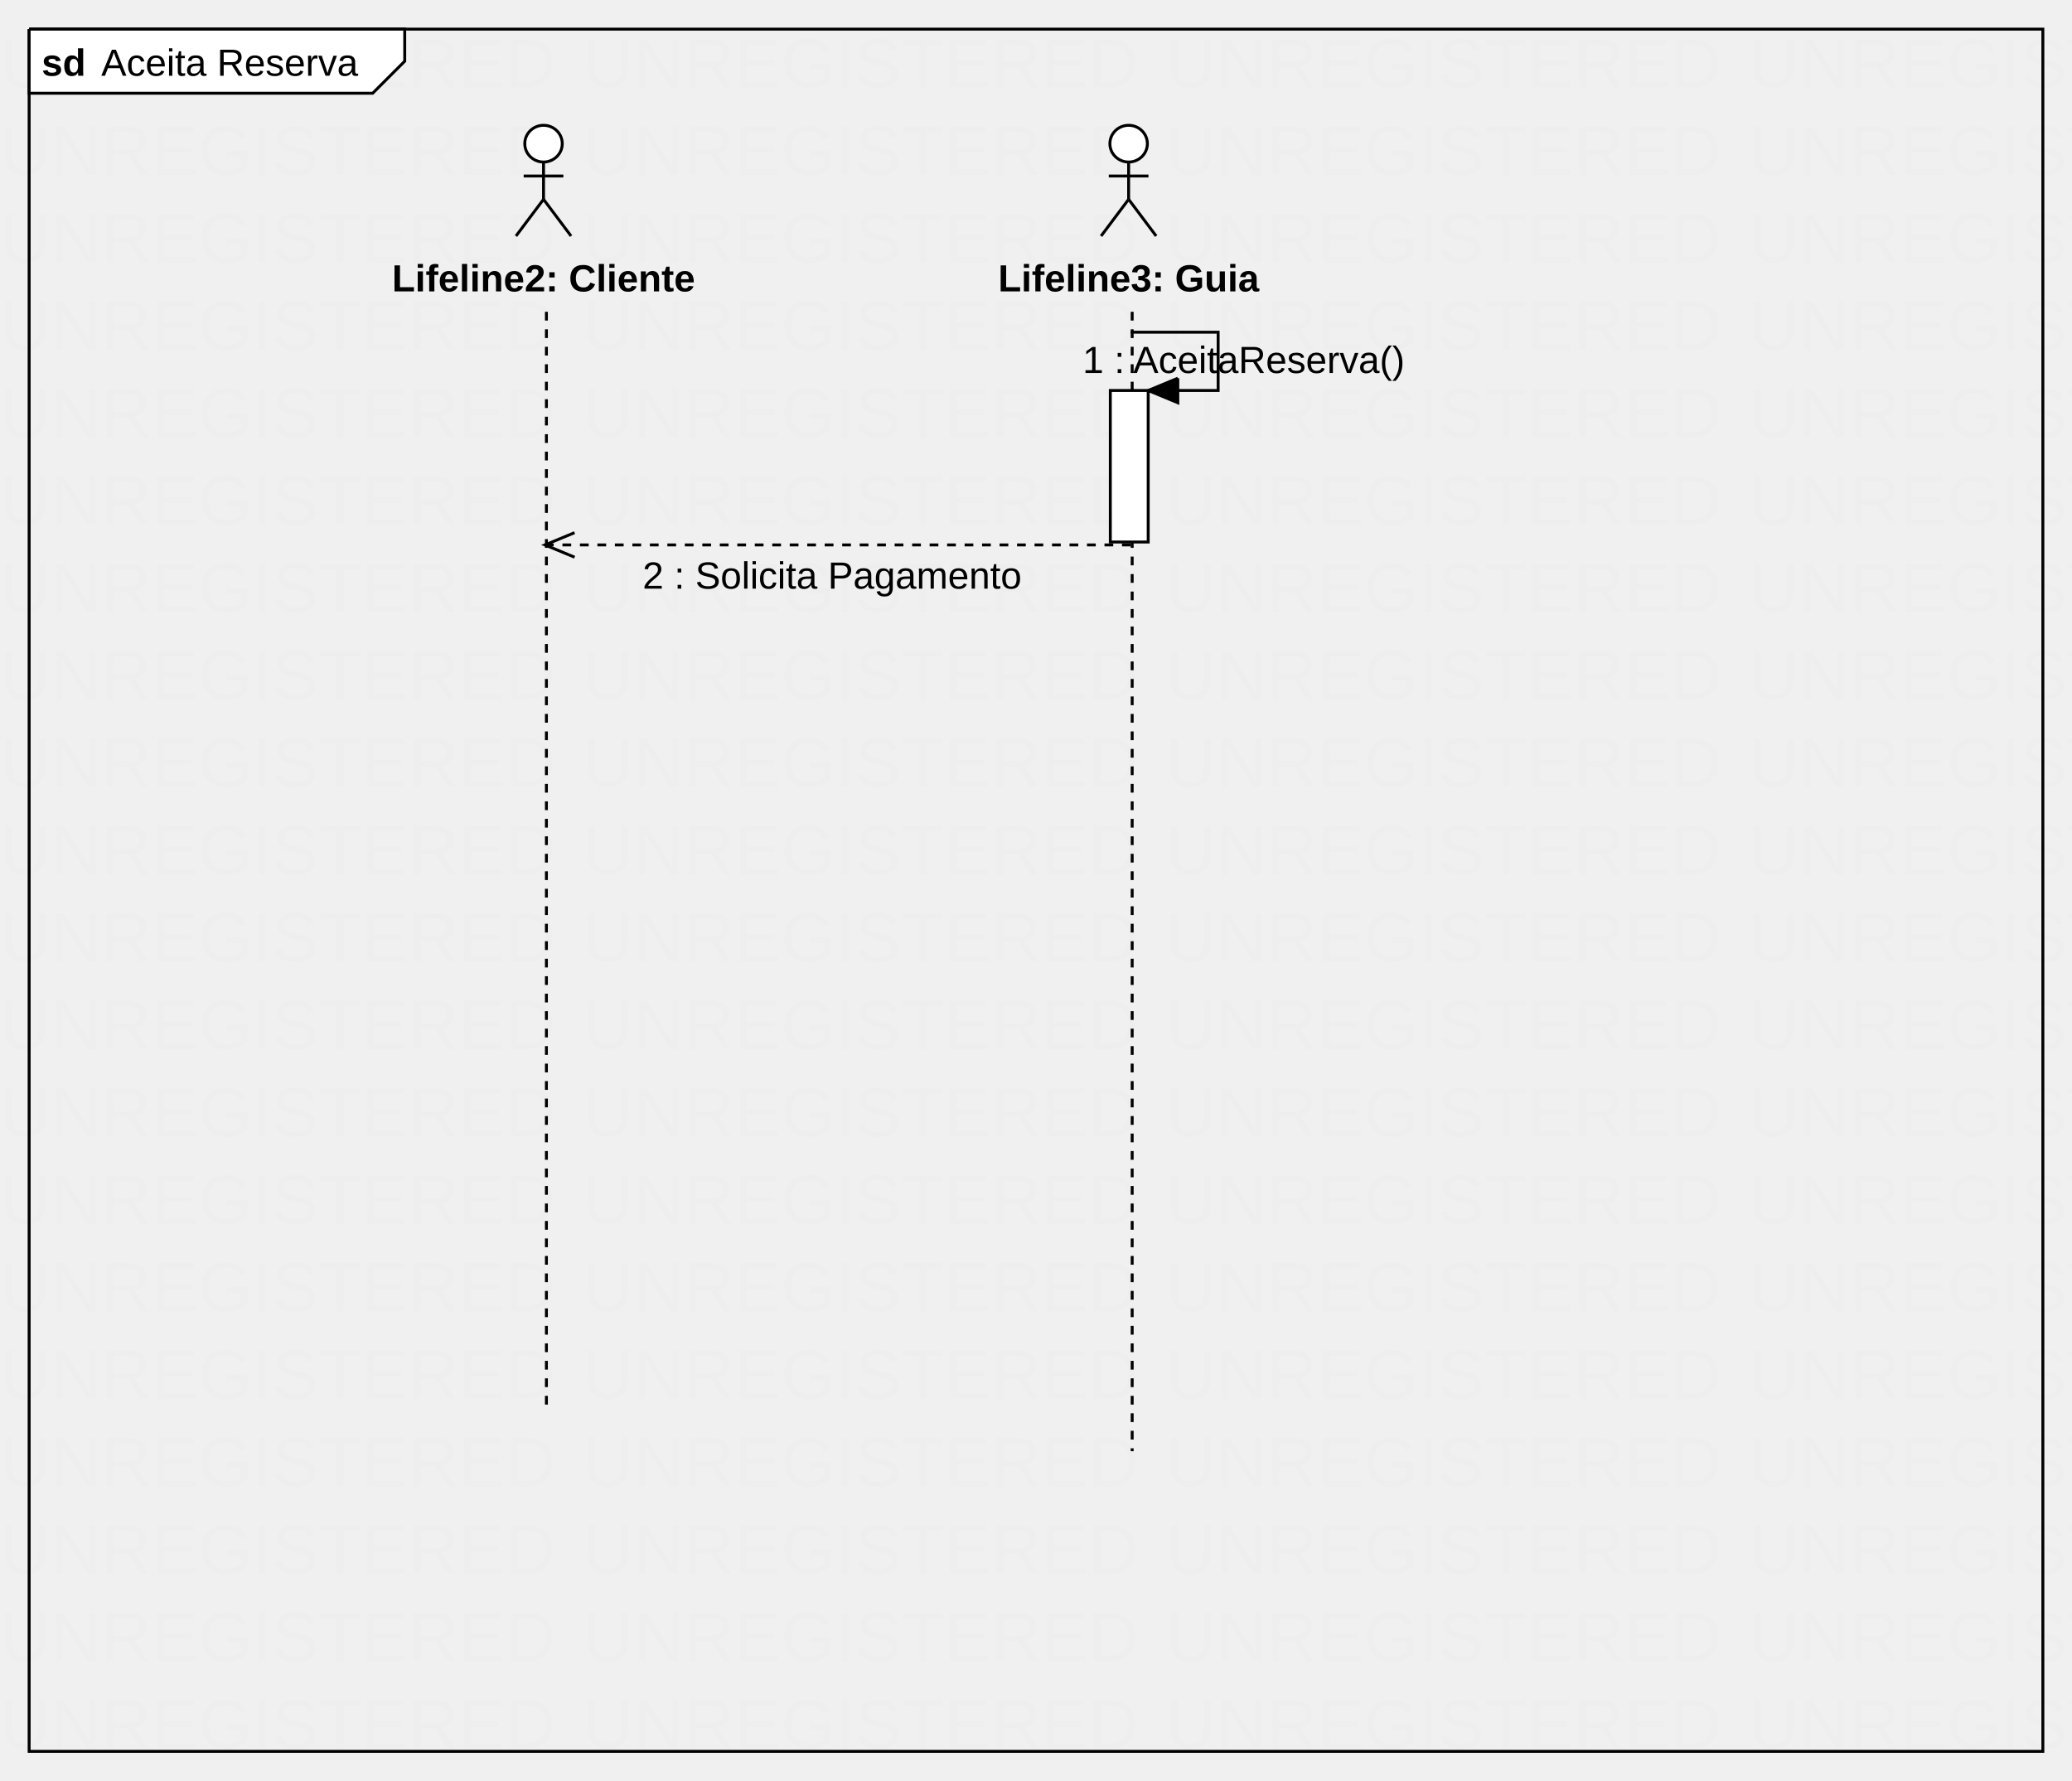
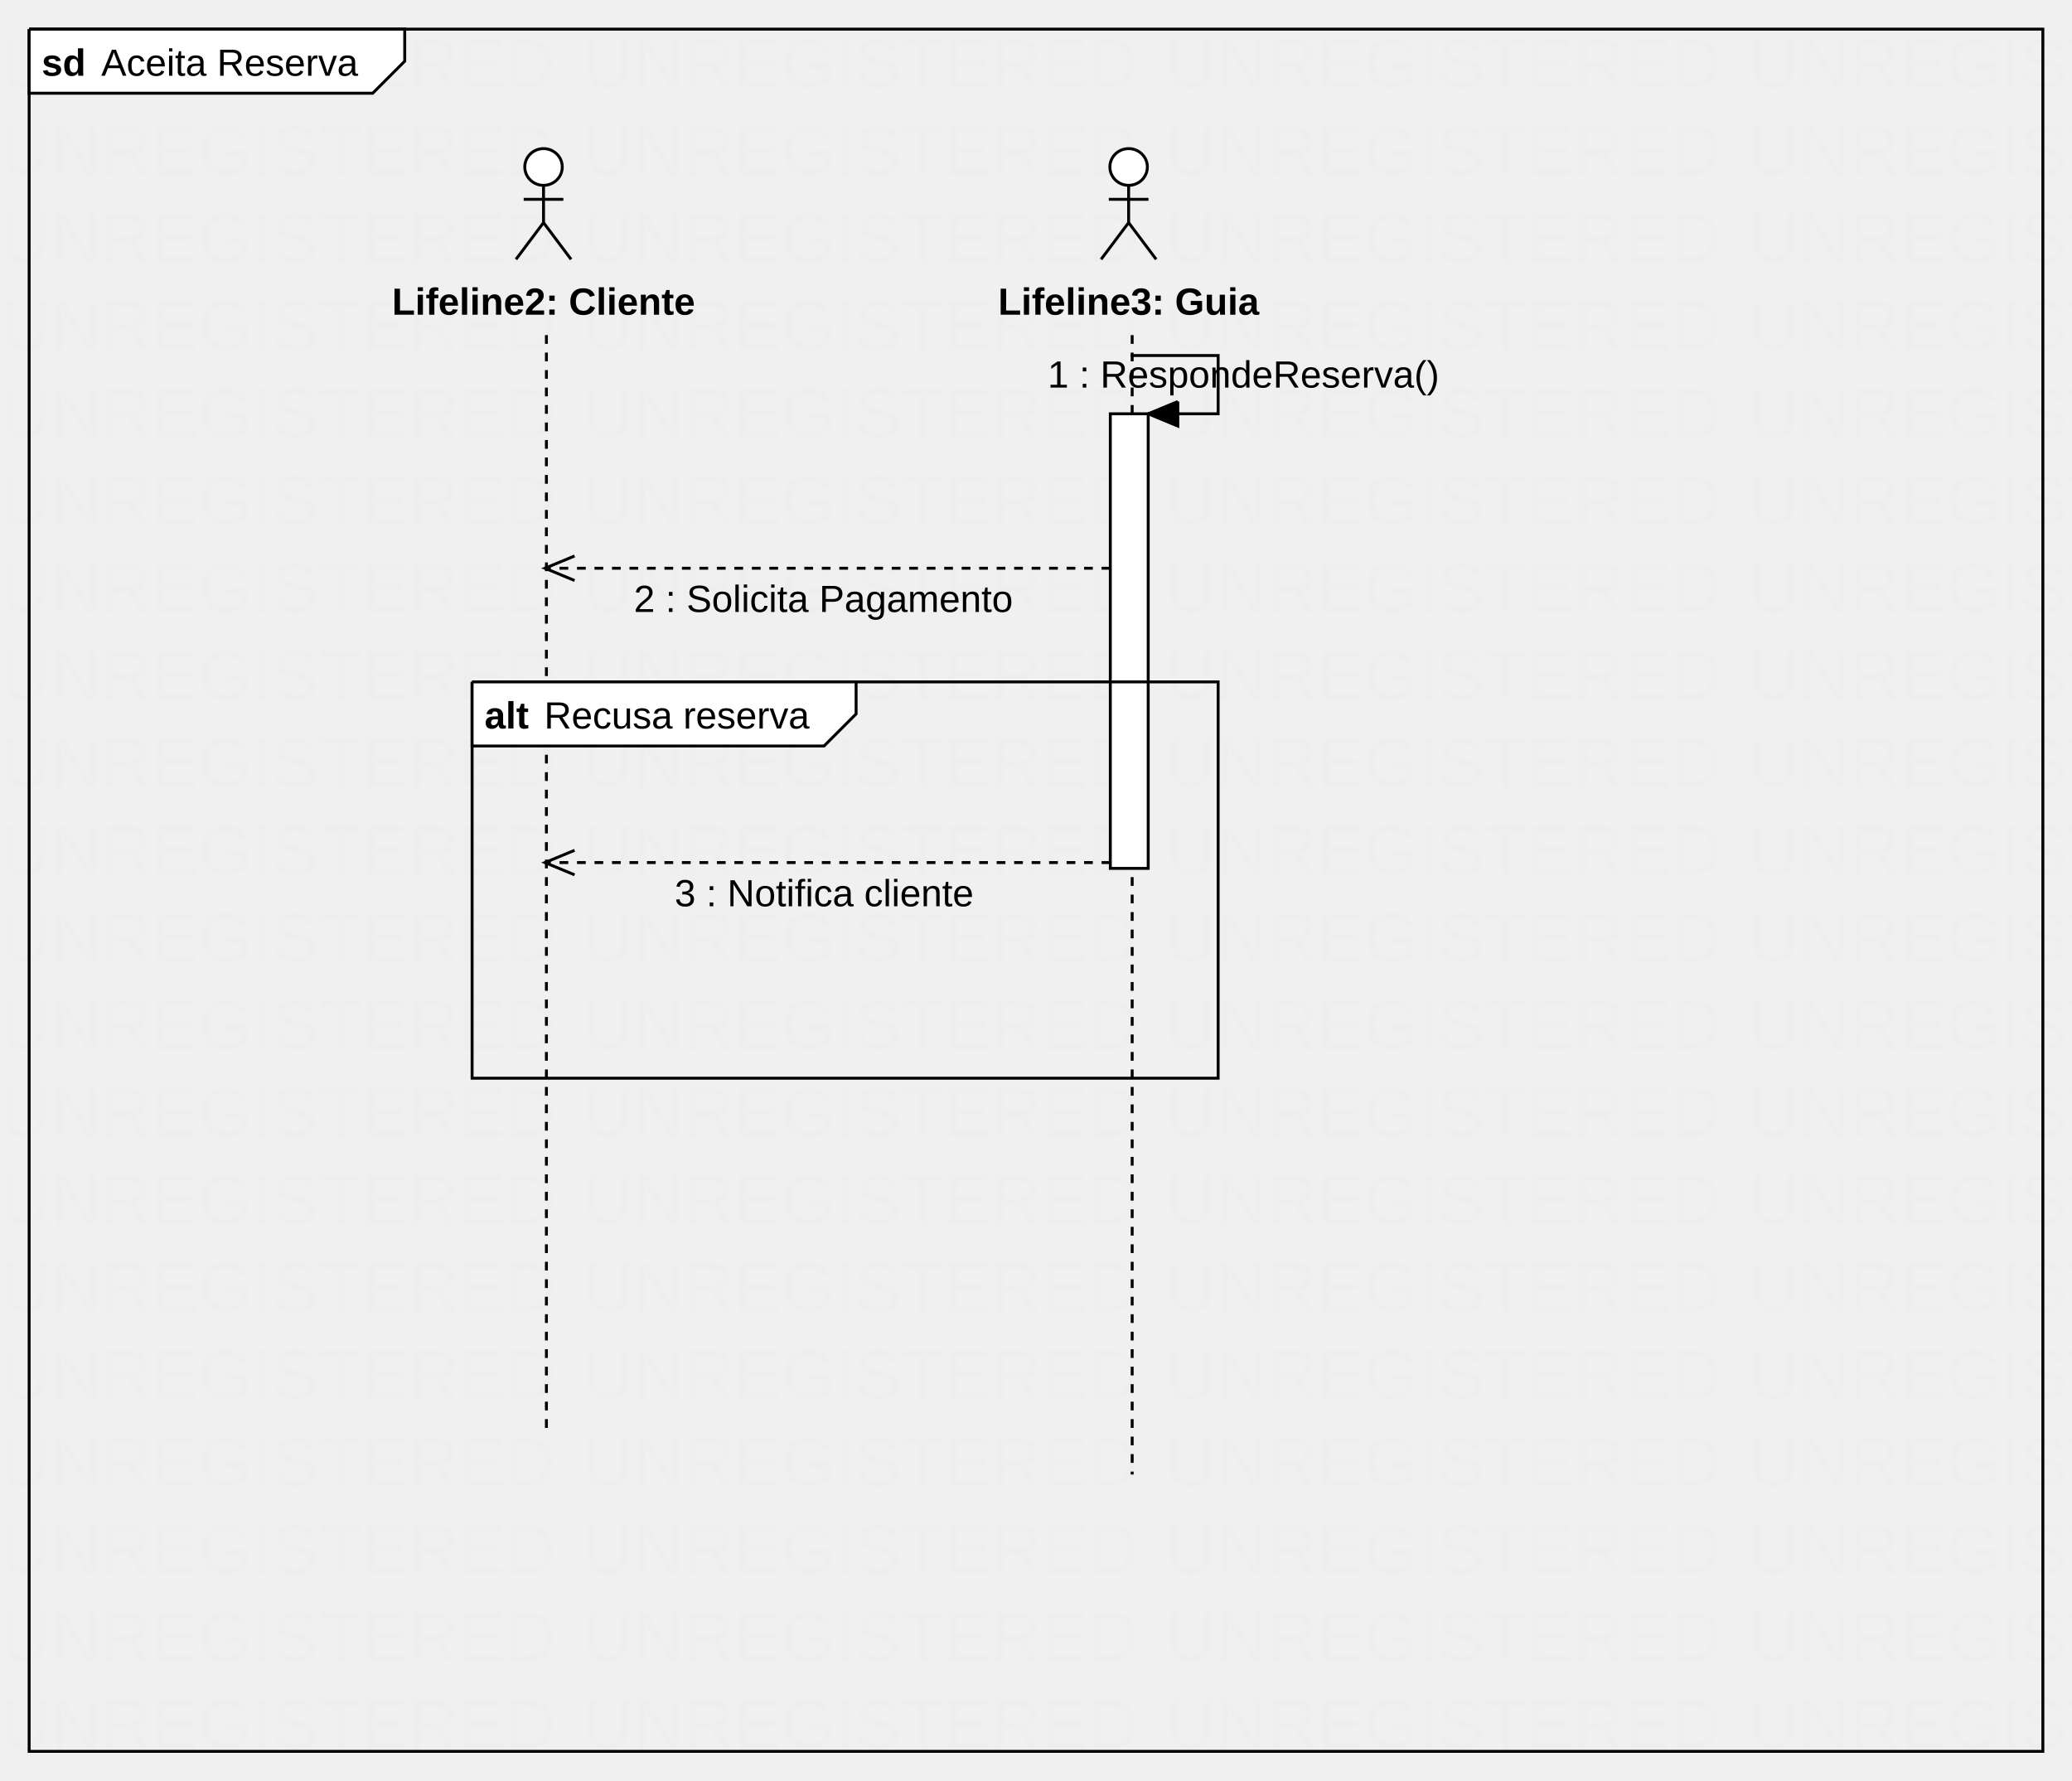
<svg xmlns="http://www.w3.org/2000/svg" version="1.1" width="711" height="611">
  <defs />
  <g>
    <text fill="#eeeeee" stroke="none" font-family="Arial" font-size="24px" font-style="normal" font-weight="normal" text-decoration="none" x="0" y="0">UNREGISTERED</text>
    <text fill="#eeeeee" stroke="none" font-family="Arial" font-size="24px" font-style="normal" font-weight="normal" text-decoration="none" x="0" y="30">UNREGISTERED</text>
    <text fill="#eeeeee" stroke="none" font-family="Arial" font-size="24px" font-style="normal" font-weight="normal" text-decoration="none" x="0" y="60">UNREGISTERED</text>
    <text fill="#eeeeee" stroke="none" font-family="Arial" font-size="24px" font-style="normal" font-weight="normal" text-decoration="none" x="0" y="90">UNREGISTERED</text>
    <text fill="#eeeeee" stroke="none" font-family="Arial" font-size="24px" font-style="normal" font-weight="normal" text-decoration="none" x="0" y="120">UNREGISTERED</text>
    <text fill="#eeeeee" stroke="none" font-family="Arial" font-size="24px" font-style="normal" font-weight="normal" text-decoration="none" x="0" y="150">UNREGISTERED</text>
    <text fill="#eeeeee" stroke="none" font-family="Arial" font-size="24px" font-style="normal" font-weight="normal" text-decoration="none" x="0" y="180">UNREGISTERED</text>
    <text fill="#eeeeee" stroke="none" font-family="Arial" font-size="24px" font-style="normal" font-weight="normal" text-decoration="none" x="0" y="210">UNREGISTERED</text>
    <text fill="#eeeeee" stroke="none" font-family="Arial" font-size="24px" font-style="normal" font-weight="normal" text-decoration="none" x="0" y="240">UNREGISTERED</text>
    <text fill="#eeeeee" stroke="none" font-family="Arial" font-size="24px" font-style="normal" font-weight="normal" text-decoration="none" x="0" y="270">UNREGISTERED</text>
    <text fill="#eeeeee" stroke="none" font-family="Arial" font-size="24px" font-style="normal" font-weight="normal" text-decoration="none" x="0" y="300">UNREGISTERED</text>
    <text fill="#eeeeee" stroke="none" font-family="Arial" font-size="24px" font-style="normal" font-weight="normal" text-decoration="none" x="0" y="330">UNREGISTERED</text>
    <text fill="#eeeeee" stroke="none" font-family="Arial" font-size="24px" font-style="normal" font-weight="normal" text-decoration="none" x="0" y="360">UNREGISTERED</text>
    <text fill="#eeeeee" stroke="none" font-family="Arial" font-size="24px" font-style="normal" font-weight="normal" text-decoration="none" x="0" y="390">UNREGISTERED</text>
    <text fill="#eeeeee" stroke="none" font-family="Arial" font-size="24px" font-style="normal" font-weight="normal" text-decoration="none" x="0" y="420">UNREGISTERED</text>
    <text fill="#eeeeee" stroke="none" font-family="Arial" font-size="24px" font-style="normal" font-weight="normal" text-decoration="none" x="0" y="450">UNREGISTERED</text>
    <text fill="#eeeeee" stroke="none" font-family="Arial" font-size="24px" font-style="normal" font-weight="normal" text-decoration="none" x="0" y="480">UNREGISTERED</text>
    <text fill="#eeeeee" stroke="none" font-family="Arial" font-size="24px" font-style="normal" font-weight="normal" text-decoration="none" x="0" y="510">UNREGISTERED</text>
    <text fill="#eeeeee" stroke="none" font-family="Arial" font-size="24px" font-style="normal" font-weight="normal" text-decoration="none" x="0" y="540">UNREGISTERED</text>
    <text fill="#eeeeee" stroke="none" font-family="Arial" font-size="24px" font-style="normal" font-weight="normal" text-decoration="none" x="0" y="570">UNREGISTERED</text>
    <text fill="#eeeeee" stroke="none" font-family="Arial" font-size="24px" font-style="normal" font-weight="normal" text-decoration="none" x="0" y="600">UNREGISTERED</text>
    <text fill="#eeeeee" stroke="none" font-family="Arial" font-size="24px" font-style="normal" font-weight="normal" text-decoration="none" x="200" y="0">UNREGISTERED</text>
    <text fill="#eeeeee" stroke="none" font-family="Arial" font-size="24px" font-style="normal" font-weight="normal" text-decoration="none" x="200" y="30">UNREGISTERED</text>
    <text fill="#eeeeee" stroke="none" font-family="Arial" font-size="24px" font-style="normal" font-weight="normal" text-decoration="none" x="200" y="60">UNREGISTERED</text>
    <text fill="#eeeeee" stroke="none" font-family="Arial" font-size="24px" font-style="normal" font-weight="normal" text-decoration="none" x="200" y="90">UNREGISTERED</text>
    <text fill="#eeeeee" stroke="none" font-family="Arial" font-size="24px" font-style="normal" font-weight="normal" text-decoration="none" x="200" y="120">UNREGISTERED</text>
    <text fill="#eeeeee" stroke="none" font-family="Arial" font-size="24px" font-style="normal" font-weight="normal" text-decoration="none" x="200" y="150">UNREGISTERED</text>
    <text fill="#eeeeee" stroke="none" font-family="Arial" font-size="24px" font-style="normal" font-weight="normal" text-decoration="none" x="200" y="180">UNREGISTERED</text>
    <text fill="#eeeeee" stroke="none" font-family="Arial" font-size="24px" font-style="normal" font-weight="normal" text-decoration="none" x="200" y="210">UNREGISTERED</text>
    <text fill="#eeeeee" stroke="none" font-family="Arial" font-size="24px" font-style="normal" font-weight="normal" text-decoration="none" x="200" y="240">UNREGISTERED</text>
    <text fill="#eeeeee" stroke="none" font-family="Arial" font-size="24px" font-style="normal" font-weight="normal" text-decoration="none" x="200" y="270">UNREGISTERED</text>
    <text fill="#eeeeee" stroke="none" font-family="Arial" font-size="24px" font-style="normal" font-weight="normal" text-decoration="none" x="200" y="300">UNREGISTERED</text>
    <text fill="#eeeeee" stroke="none" font-family="Arial" font-size="24px" font-style="normal" font-weight="normal" text-decoration="none" x="200" y="330">UNREGISTERED</text>
    <text fill="#eeeeee" stroke="none" font-family="Arial" font-size="24px" font-style="normal" font-weight="normal" text-decoration="none" x="200" y="360">UNREGISTERED</text>
    <text fill="#eeeeee" stroke="none" font-family="Arial" font-size="24px" font-style="normal" font-weight="normal" text-decoration="none" x="200" y="390">UNREGISTERED</text>
    <text fill="#eeeeee" stroke="none" font-family="Arial" font-size="24px" font-style="normal" font-weight="normal" text-decoration="none" x="200" y="420">UNREGISTERED</text>
    <text fill="#eeeeee" stroke="none" font-family="Arial" font-size="24px" font-style="normal" font-weight="normal" text-decoration="none" x="200" y="450">UNREGISTERED</text>
    <text fill="#eeeeee" stroke="none" font-family="Arial" font-size="24px" font-style="normal" font-weight="normal" text-decoration="none" x="200" y="480">UNREGISTERED</text>
    <text fill="#eeeeee" stroke="none" font-family="Arial" font-size="24px" font-style="normal" font-weight="normal" text-decoration="none" x="200" y="510">UNREGISTERED</text>
    <text fill="#eeeeee" stroke="none" font-family="Arial" font-size="24px" font-style="normal" font-weight="normal" text-decoration="none" x="200" y="540">UNREGISTERED</text>
    <text fill="#eeeeee" stroke="none" font-family="Arial" font-size="24px" font-style="normal" font-weight="normal" text-decoration="none" x="200" y="570">UNREGISTERED</text>
    <text fill="#eeeeee" stroke="none" font-family="Arial" font-size="24px" font-style="normal" font-weight="normal" text-decoration="none" x="200" y="600">UNREGISTERED</text>
    <text fill="#eeeeee" stroke="none" font-family="Arial" font-size="24px" font-style="normal" font-weight="normal" text-decoration="none" x="400" y="0">UNREGISTERED</text>
    <text fill="#eeeeee" stroke="none" font-family="Arial" font-size="24px" font-style="normal" font-weight="normal" text-decoration="none" x="400" y="30">UNREGISTERED</text>
    <text fill="#eeeeee" stroke="none" font-family="Arial" font-size="24px" font-style="normal" font-weight="normal" text-decoration="none" x="400" y="60">UNREGISTERED</text>
    <text fill="#eeeeee" stroke="none" font-family="Arial" font-size="24px" font-style="normal" font-weight="normal" text-decoration="none" x="400" y="90">UNREGISTERED</text>
    <text fill="#eeeeee" stroke="none" font-family="Arial" font-size="24px" font-style="normal" font-weight="normal" text-decoration="none" x="400" y="120">UNREGISTERED</text>
    <text fill="#eeeeee" stroke="none" font-family="Arial" font-size="24px" font-style="normal" font-weight="normal" text-decoration="none" x="400" y="150">UNREGISTERED</text>
    <text fill="#eeeeee" stroke="none" font-family="Arial" font-size="24px" font-style="normal" font-weight="normal" text-decoration="none" x="400" y="180">UNREGISTERED</text>
    <text fill="#eeeeee" stroke="none" font-family="Arial" font-size="24px" font-style="normal" font-weight="normal" text-decoration="none" x="400" y="210">UNREGISTERED</text>
    <text fill="#eeeeee" stroke="none" font-family="Arial" font-size="24px" font-style="normal" font-weight="normal" text-decoration="none" x="400" y="240">UNREGISTERED</text>
    <text fill="#eeeeee" stroke="none" font-family="Arial" font-size="24px" font-style="normal" font-weight="normal" text-decoration="none" x="400" y="270">UNREGISTERED</text>
    <text fill="#eeeeee" stroke="none" font-family="Arial" font-size="24px" font-style="normal" font-weight="normal" text-decoration="none" x="400" y="300">UNREGISTERED</text>
    <text fill="#eeeeee" stroke="none" font-family="Arial" font-size="24px" font-style="normal" font-weight="normal" text-decoration="none" x="400" y="330">UNREGISTERED</text>
    <text fill="#eeeeee" stroke="none" font-family="Arial" font-size="24px" font-style="normal" font-weight="normal" text-decoration="none" x="400" y="360">UNREGISTERED</text>
    <text fill="#eeeeee" stroke="none" font-family="Arial" font-size="24px" font-style="normal" font-weight="normal" text-decoration="none" x="400" y="390">UNREGISTERED</text>
    <text fill="#eeeeee" stroke="none" font-family="Arial" font-size="24px" font-style="normal" font-weight="normal" text-decoration="none" x="400" y="420">UNREGISTERED</text>
    <text fill="#eeeeee" stroke="none" font-family="Arial" font-size="24px" font-style="normal" font-weight="normal" text-decoration="none" x="400" y="450">UNREGISTERED</text>
    <text fill="#eeeeee" stroke="none" font-family="Arial" font-size="24px" font-style="normal" font-weight="normal" text-decoration="none" x="400" y="480">UNREGISTERED</text>
    <text fill="#eeeeee" stroke="none" font-family="Arial" font-size="24px" font-style="normal" font-weight="normal" text-decoration="none" x="400" y="510">UNREGISTERED</text>
    <text fill="#eeeeee" stroke="none" font-family="Arial" font-size="24px" font-style="normal" font-weight="normal" text-decoration="none" x="400" y="540">UNREGISTERED</text>
    <text fill="#eeeeee" stroke="none" font-family="Arial" font-size="24px" font-style="normal" font-weight="normal" text-decoration="none" x="400" y="570">UNREGISTERED</text>
    <text fill="#eeeeee" stroke="none" font-family="Arial" font-size="24px" font-style="normal" font-weight="normal" text-decoration="none" x="400" y="600">UNREGISTERED</text>
    <text fill="#eeeeee" stroke="none" font-family="Arial" font-size="24px" font-style="normal" font-weight="normal" text-decoration="none" x="600" y="0">UNREGISTERED</text>
    <text fill="#eeeeee" stroke="none" font-family="Arial" font-size="24px" font-style="normal" font-weight="normal" text-decoration="none" x="600" y="30">UNREGISTERED</text>
    <text fill="#eeeeee" stroke="none" font-family="Arial" font-size="24px" font-style="normal" font-weight="normal" text-decoration="none" x="600" y="60">UNREGISTERED</text>
    <text fill="#eeeeee" stroke="none" font-family="Arial" font-size="24px" font-style="normal" font-weight="normal" text-decoration="none" x="600" y="90">UNREGISTERED</text>
    <text fill="#eeeeee" stroke="none" font-family="Arial" font-size="24px" font-style="normal" font-weight="normal" text-decoration="none" x="600" y="120">UNREGISTERED</text>
    <text fill="#eeeeee" stroke="none" font-family="Arial" font-size="24px" font-style="normal" font-weight="normal" text-decoration="none" x="600" y="150">UNREGISTERED</text>
    <text fill="#eeeeee" stroke="none" font-family="Arial" font-size="24px" font-style="normal" font-weight="normal" text-decoration="none" x="600" y="180">UNREGISTERED</text>
    <text fill="#eeeeee" stroke="none" font-family="Arial" font-size="24px" font-style="normal" font-weight="normal" text-decoration="none" x="600" y="210">UNREGISTERED</text>
    <text fill="#eeeeee" stroke="none" font-family="Arial" font-size="24px" font-style="normal" font-weight="normal" text-decoration="none" x="600" y="240">UNREGISTERED</text>
    <text fill="#eeeeee" stroke="none" font-family="Arial" font-size="24px" font-style="normal" font-weight="normal" text-decoration="none" x="600" y="270">UNREGISTERED</text>
    <text fill="#eeeeee" stroke="none" font-family="Arial" font-size="24px" font-style="normal" font-weight="normal" text-decoration="none" x="600" y="300">UNREGISTERED</text>
    <text fill="#eeeeee" stroke="none" font-family="Arial" font-size="24px" font-style="normal" font-weight="normal" text-decoration="none" x="600" y="330">UNREGISTERED</text>
    <text fill="#eeeeee" stroke="none" font-family="Arial" font-size="24px" font-style="normal" font-weight="normal" text-decoration="none" x="600" y="360">UNREGISTERED</text>
    <text fill="#eeeeee" stroke="none" font-family="Arial" font-size="24px" font-style="normal" font-weight="normal" text-decoration="none" x="600" y="390">UNREGISTERED</text>
    <text fill="#eeeeee" stroke="none" font-family="Arial" font-size="24px" font-style="normal" font-weight="normal" text-decoration="none" x="600" y="420">UNREGISTERED</text>
    <text fill="#eeeeee" stroke="none" font-family="Arial" font-size="24px" font-style="normal" font-weight="normal" text-decoration="none" x="600" y="450">UNREGISTERED</text>
    <text fill="#eeeeee" stroke="none" font-family="Arial" font-size="24px" font-style="normal" font-weight="normal" text-decoration="none" x="600" y="480">UNREGISTERED</text>
    <text fill="#eeeeee" stroke="none" font-family="Arial" font-size="24px" font-style="normal" font-weight="normal" text-decoration="none" x="600" y="510">UNREGISTERED</text>
    <text fill="#eeeeee" stroke="none" font-family="Arial" font-size="24px" font-style="normal" font-weight="normal" text-decoration="none" x="600" y="540">UNREGISTERED</text>
    <text fill="#eeeeee" stroke="none" font-family="Arial" font-size="24px" font-style="normal" font-weight="normal" text-decoration="none" x="600" y="570">UNREGISTERED</text>
    <text fill="#eeeeee" stroke="none" font-family="Arial" font-size="24px" font-style="normal" font-weight="normal" text-decoration="none" x="600" y="600">UNREGISTERED</text>
-     <g transform="translate(2,2) scale(1,1)">
-       <path fill="none" stroke="#000000" d="M 8 8 L 699 8 L 699 599 L 8 599 L 8 8" stroke-miterlimit="10" />
-     </g>
-     <g transform="translate(2,2) scale(1,1)">
-       <path fill="#ffffff" stroke="none" d="M 8 8 L 8 30 L 125.88 30 L 136.88 19 L 136.88 8 L 8 8" />
-     </g>
-     <g transform="translate(2,2) scale(1,1)">
-       <path fill="none" stroke="#000000" d="M 8 8 L 8 30 L 125.88 30 L 136.88 19 L 136.88 8 L 8 8 L 8 8" stroke-miterlimit="10" />
-     </g>
-     <g transform="translate(2,2) scale(1,1)">
-       <g>
-         <path fill="none" stroke="none" />
-         <text fill="#000000" stroke="none" font-family="Arial" font-size="13px" font-style="normal" font-weight="normal" text-decoration="none" x="32.73" y="24">Aceita Reserva</text>
-       </g>
-     </g>
-     <g transform="translate(2,2) scale(1,1)">
-       <g>
-         <path fill="none" stroke="none" />
-         <text fill="#000000" stroke="none" font-family="Arial" font-size="13px" font-style="normal" font-weight="bold" text-decoration="none" x="12.28" y="24">sd</text>
-       </g>
-     </g>
-     <g transform="translate(2,2) scale(1,1)">
+     <g transform="translate(2,10) scale(1,1)">
+       <path fill="none" stroke="#000000" d="M 8 0 L 699 0 L 699 591 L 8 591 L 8 0" stroke-miterlimit="10" />
+     </g>
+     <g transform="translate(2,10) scale(1,1)">
+       <path fill="#ffffff" stroke="none" d="M 8 0 L 8 22 L 125.88 22 L 136.88 11 L 136.88 0 L 8 0" />
+     </g>
+     <g transform="translate(2,10) scale(1,1)">
+       <path fill="none" stroke="#000000" d="M 8 0 L 8 22 L 125.88 22 L 136.88 11 L 136.88 0 L 8 0 L 8 0" stroke-miterlimit="10" />
+     </g>
+     <g transform="translate(2,10) scale(1,1)">
+       <g>
+         <path fill="none" stroke="none" />
+         <text fill="#000000" stroke="none" font-family="Arial" font-size="13px" font-style="normal" font-weight="normal" text-decoration="none" x="32.73" y="16">Aceita Reserva</text>
+       </g>
+     </g>
+     <g transform="translate(2,10) scale(1,1)">
+       <g>
+         <path fill="none" stroke="none" />
+         <text fill="#000000" stroke="none" font-family="Arial" font-size="13px" font-style="normal" font-weight="bold" text-decoration="none" x="12.28" y="16">sd</text>
+       </g>
+     </g>
+     <g transform="translate(2,10) scale(1,1)">
      <path fill="#ffffff" stroke="none" d="M 178.08 47.3 C 178.08 43.821 180.959 41 184.51 41 C 188.06 41 190.939 43.821 190.939 47.3 C 190.939 50.779 188.06 53.6 184.51 53.6 C 180.959 53.6 178.08 50.779 178.08 47.3 Z" />
    </g>
-     <g transform="translate(2,2) scale(1,1)">
+     <g transform="translate(2,10) scale(1,1)">
      <path fill="none" stroke="#000000" d="M 178.08 47.3 C 178.08 43.821 180.959 41 184.51 41 C 188.06 41 190.939 43.821 190.939 47.3 C 190.939 50.779 188.06 53.6 184.51 53.6 C 180.959 53.6 178.08 50.779 178.08 47.3 Z" stroke-miterlimit="10" />
    </g>
-     <g transform="translate(2,2) scale(1,1)">
+     <g transform="translate(2,10) scale(1,1)">
      <path fill="none" stroke="#000000" d="M 184.51 53.6 L 184.51 66.4" stroke-miterlimit="10" />
    </g>
-     <g transform="translate(2,2) scale(1,1)">
+     <g transform="translate(2,10) scale(1,1)">
      <path fill="none" stroke="#000000" d="M 177.702 58.4 L 191.317 58.4" stroke-miterlimit="10" />
    </g>
-     <g transform="translate(2,2) scale(1,1)">
+     <g transform="translate(2,10) scale(1,1)">
      <path fill="none" stroke="#000000" d="M 184.51 66.4 L 175.055 79" stroke-miterlimit="10" />
    </g>
-     <g transform="translate(2,2) scale(1,1)">
+     <g transform="translate(2,10) scale(1,1)">
      <path fill="none" stroke="#000000" d="M 184.51 66.4 L 193.964 79" stroke-miterlimit="10" />
    </g>
-     <g transform="translate(2,2) scale(1,1)">
+     <g transform="translate(2,10) scale(1,1)">
      <g>
        <path fill="none" stroke="none" />
        <text fill="#000000" stroke="none" font-family="Arial" font-size="13px" font-style="normal" font-weight="bold" text-decoration="none" x="132.5" y="98">Lifeline2: Cliente</text>
      </g>
    </g>
-     <g transform="translate(2,2) scale(1,1)">
+     <g transform="translate(2,10) scale(1,1)">
      <path fill="none" stroke="#000000" d="M 185.5 105 L 185.5 480" stroke-miterlimit="10" stroke-dasharray="3" />
    </g>
-     <g transform="translate(2,2) scale(1,1)">
+     <g transform="translate(2,10) scale(1,1)">
      <path fill="#ffffff" stroke="none" d="M 378.857 47.3 C 378.857 43.821 381.735 41 385.286 41 C 388.837 41 391.715 43.821 391.715 47.3 C 391.715 50.779 388.837 53.6 385.286 53.6 C 381.735 53.6 378.857 50.779 378.857 47.3 Z" />
    </g>
-     <g transform="translate(2,2) scale(1,1)">
+     <g transform="translate(2,10) scale(1,1)">
      <path fill="none" stroke="#000000" d="M 378.857 47.3 C 378.857 43.821 381.735 41 385.286 41 C 388.837 41 391.715 43.821 391.715 47.3 C 391.715 50.779 388.837 53.6 385.286 53.6 C 381.735 53.6 378.857 50.779 378.857 47.3 Z" stroke-miterlimit="10" />
    </g>
-     <g transform="translate(2,2) scale(1,1)">
+     <g transform="translate(2,10) scale(1,1)">
      <path fill="none" stroke="#000000" d="M 385.286 53.6 L 385.286 66.4" stroke-miterlimit="10" />
    </g>
-     <g transform="translate(2,2) scale(1,1)">
+     <g transform="translate(2,10) scale(1,1)">
      <path fill="none" stroke="#000000" d="M 378.479 58.4 L 392.093 58.4" stroke-miterlimit="10" />
    </g>
-     <g transform="translate(2,2) scale(1,1)">
+     <g transform="translate(2,10) scale(1,1)">
      <path fill="none" stroke="#000000" d="M 385.286 66.4 L 375.831 79" stroke-miterlimit="10" />
    </g>
-     <g transform="translate(2,2) scale(1,1)">
+     <g transform="translate(2,10) scale(1,1)">
      <path fill="none" stroke="#000000" d="M 385.286 66.4 L 394.74 79" stroke-miterlimit="10" />
    </g>
-     <g transform="translate(2,2) scale(1,1)">
+     <g transform="translate(2,10) scale(1,1)">
      <g>
        <path fill="none" stroke="none" />
        <text fill="#000000" stroke="none" font-family="Arial" font-size="13px" font-style="normal" font-weight="bold" text-decoration="none" x="340.5" y="98">Lifeline3: Guia</text>
      </g>
    </g>
-     <g transform="translate(2,2) scale(1,1)">
+     <g transform="translate(2,10) scale(1,1)">
      <path fill="none" stroke="#000000" d="M 386.5 105 L 386.5 496" stroke-miterlimit="10" stroke-dasharray="3" />
    </g>
-     <g transform="translate(2,2) scale(1,1)">
+     <g transform="translate(2,10) scale(1,1)">
      <path fill="none" stroke="#000000" d="M 386 112 L 416 112 L 416 132 L 392 132" stroke-miterlimit="10" />
    </g>
-     <g transform="translate(2,2) scale(1,1)">
+     <g transform="translate(2,10) scale(1,1)">
      <path fill="#000000" stroke="none" d="M 402.163 127.79 L 392 132 L 402.163 136.21" />
    </g>
-     <g transform="translate(2,2) scale(1,1)">
+     <g transform="translate(2,10) scale(1,1)">
      <path fill="none" stroke="#000000" d="M 402.163 127.79 L 392 132 L 402.163 136.21 L 402.163 127.79" stroke-miterlimit="10" />
    </g>
-     <g transform="translate(2,2) scale(1,1)">
-       <g>
-         <path fill="none" stroke="none" />
-         <text fill="#000000" stroke="none" font-family="Arial" font-size="13px" font-style="normal" font-weight="normal" text-decoration="none" x="369.5" y="126">1 : AceitaReserva()</text>
-       </g>
-     </g>
-     <g transform="translate(2,2) scale(1,1)">
-       <rect fill="#ffffff" stroke="none" x="379" y="132" width="13" height="52" />
-     </g>
-     <g transform="translate(2,2) scale(1,1)">
-       <path fill="none" stroke="#000000" d="M 379 132 L 392 132 L 392 184 L 379 184 L 379 132 Z Z" stroke-miterlimit="10" />
-     </g>
-     <g transform="translate(2,2) scale(1,1)">
-       <path fill="none" stroke="#000000" d="M 386 185 L 185 185" stroke-miterlimit="10" stroke-dasharray="3" />
-     </g>
-     <g transform="translate(2,2) scale(1,1)">
+     <g transform="translate(2,10) scale(1,1)">
+       <g>
+         <path fill="none" stroke="none" />
+         <text fill="#000000" stroke="none" font-family="Arial" font-size="13px" font-style="normal" font-weight="normal" text-decoration="none" x="357.5" y="123">1 : RespondeReserva()</text>
+       </g>
+     </g>
+     <g transform="translate(2,10) scale(1,1)">
+       <rect fill="#ffffff" stroke="none" x="379" y="132" width="13" height="156" />
+     </g>
+     <g transform="translate(2,10) scale(1,1)">
+       <path fill="none" stroke="#000000" d="M 379 132 L 392 132 L 392 288 L 379 288 L 379 132 Z Z" stroke-miterlimit="10" />
+     </g>
+     <g transform="translate(2,10) scale(1,1)">
+       <path fill="none" stroke="#000000" d="M 379 185 L 185 185" stroke-miterlimit="10" stroke-dasharray="3" />
+     </g>
+     <g transform="translate(2,10) scale(1,1)">
      <path fill="none" stroke="#000000" d="M 195.163 180.79 L 185 185 L 195.163 189.21" stroke-miterlimit="10" />
    </g>
-     <g transform="translate(2,2) scale(1,1)">
-       <g>
-         <path fill="none" stroke="none" />
-         <text fill="#000000" stroke="none" font-family="Arial" font-size="13px" font-style="normal" font-weight="normal" text-decoration="none" x="218.5" y="200">2 : Solicita Pagamento</text>
+     <g transform="translate(2,10) scale(1,1)">
+       <g>
+         <path fill="none" stroke="none" />
+         <text fill="#000000" stroke="none" font-family="Arial" font-size="13px" font-style="normal" font-weight="normal" text-decoration="none" x="215.5" y="200">2 : Solicita Pagamento</text>
+       </g>
+     </g>
+     <g transform="translate(2,10) scale(1,1)">
+       <path fill="none" stroke="#000000" d="M 379 286 L 185 286" stroke-miterlimit="10" stroke-dasharray="3" />
+     </g>
+     <g transform="translate(2,10) scale(1,1)">
+       <path fill="none" stroke="#000000" d="M 195.163 281.79 L 185 286 L 195.163 290.21" stroke-miterlimit="10" />
+     </g>
+     <g transform="translate(2,10) scale(1,1)">
+       <g>
+         <path fill="none" stroke="none" />
+         <text fill="#000000" stroke="none" font-family="Arial" font-size="13px" font-style="normal" font-weight="normal" text-decoration="none" x="229.5" y="301">3 : Notifica cliente</text>
+       </g>
+     </g>
+     <g transform="translate(2,10) scale(1,1)">
+       <path fill="none" stroke="#000000" d="M 160 224 L 416 224 L 416 360 L 160 360 L 160 224" stroke-miterlimit="10" />
+     </g>
+     <g transform="translate(2,10) scale(1,1)">
+       <path fill="#ffffff" stroke="none" d="M 160 224 L 160 246 L 280.768 246 L 291.768 235 L 291.768 224 L 160 224" />
+     </g>
+     <g transform="translate(2,10) scale(1,1)">
+       <path fill="none" stroke="#000000" d="M 160 224 L 160 246 L 280.768 246 L 291.768 235 L 291.768 224 L 160 224 L 160 224" stroke-miterlimit="10" />
+     </g>
+     <g transform="translate(2,10) scale(1,1)">
+       <g>
+         <path fill="none" stroke="none" />
+         <text fill="#000000" stroke="none" font-family="Arial" font-size="13px" font-style="normal" font-weight="normal" text-decoration="none" x="184.73" y="240">Recusa reserva</text>
+       </g>
+     </g>
+     <g transform="translate(2,10) scale(1,1)">
+       <g>
+         <path fill="none" stroke="none" />
+         <text fill="#000000" stroke="none" font-family="Arial" font-size="13px" font-style="normal" font-weight="bold" text-decoration="none" x="164.28" y="240">alt</text>
      </g>
    </g>
  </g>
</svg>
